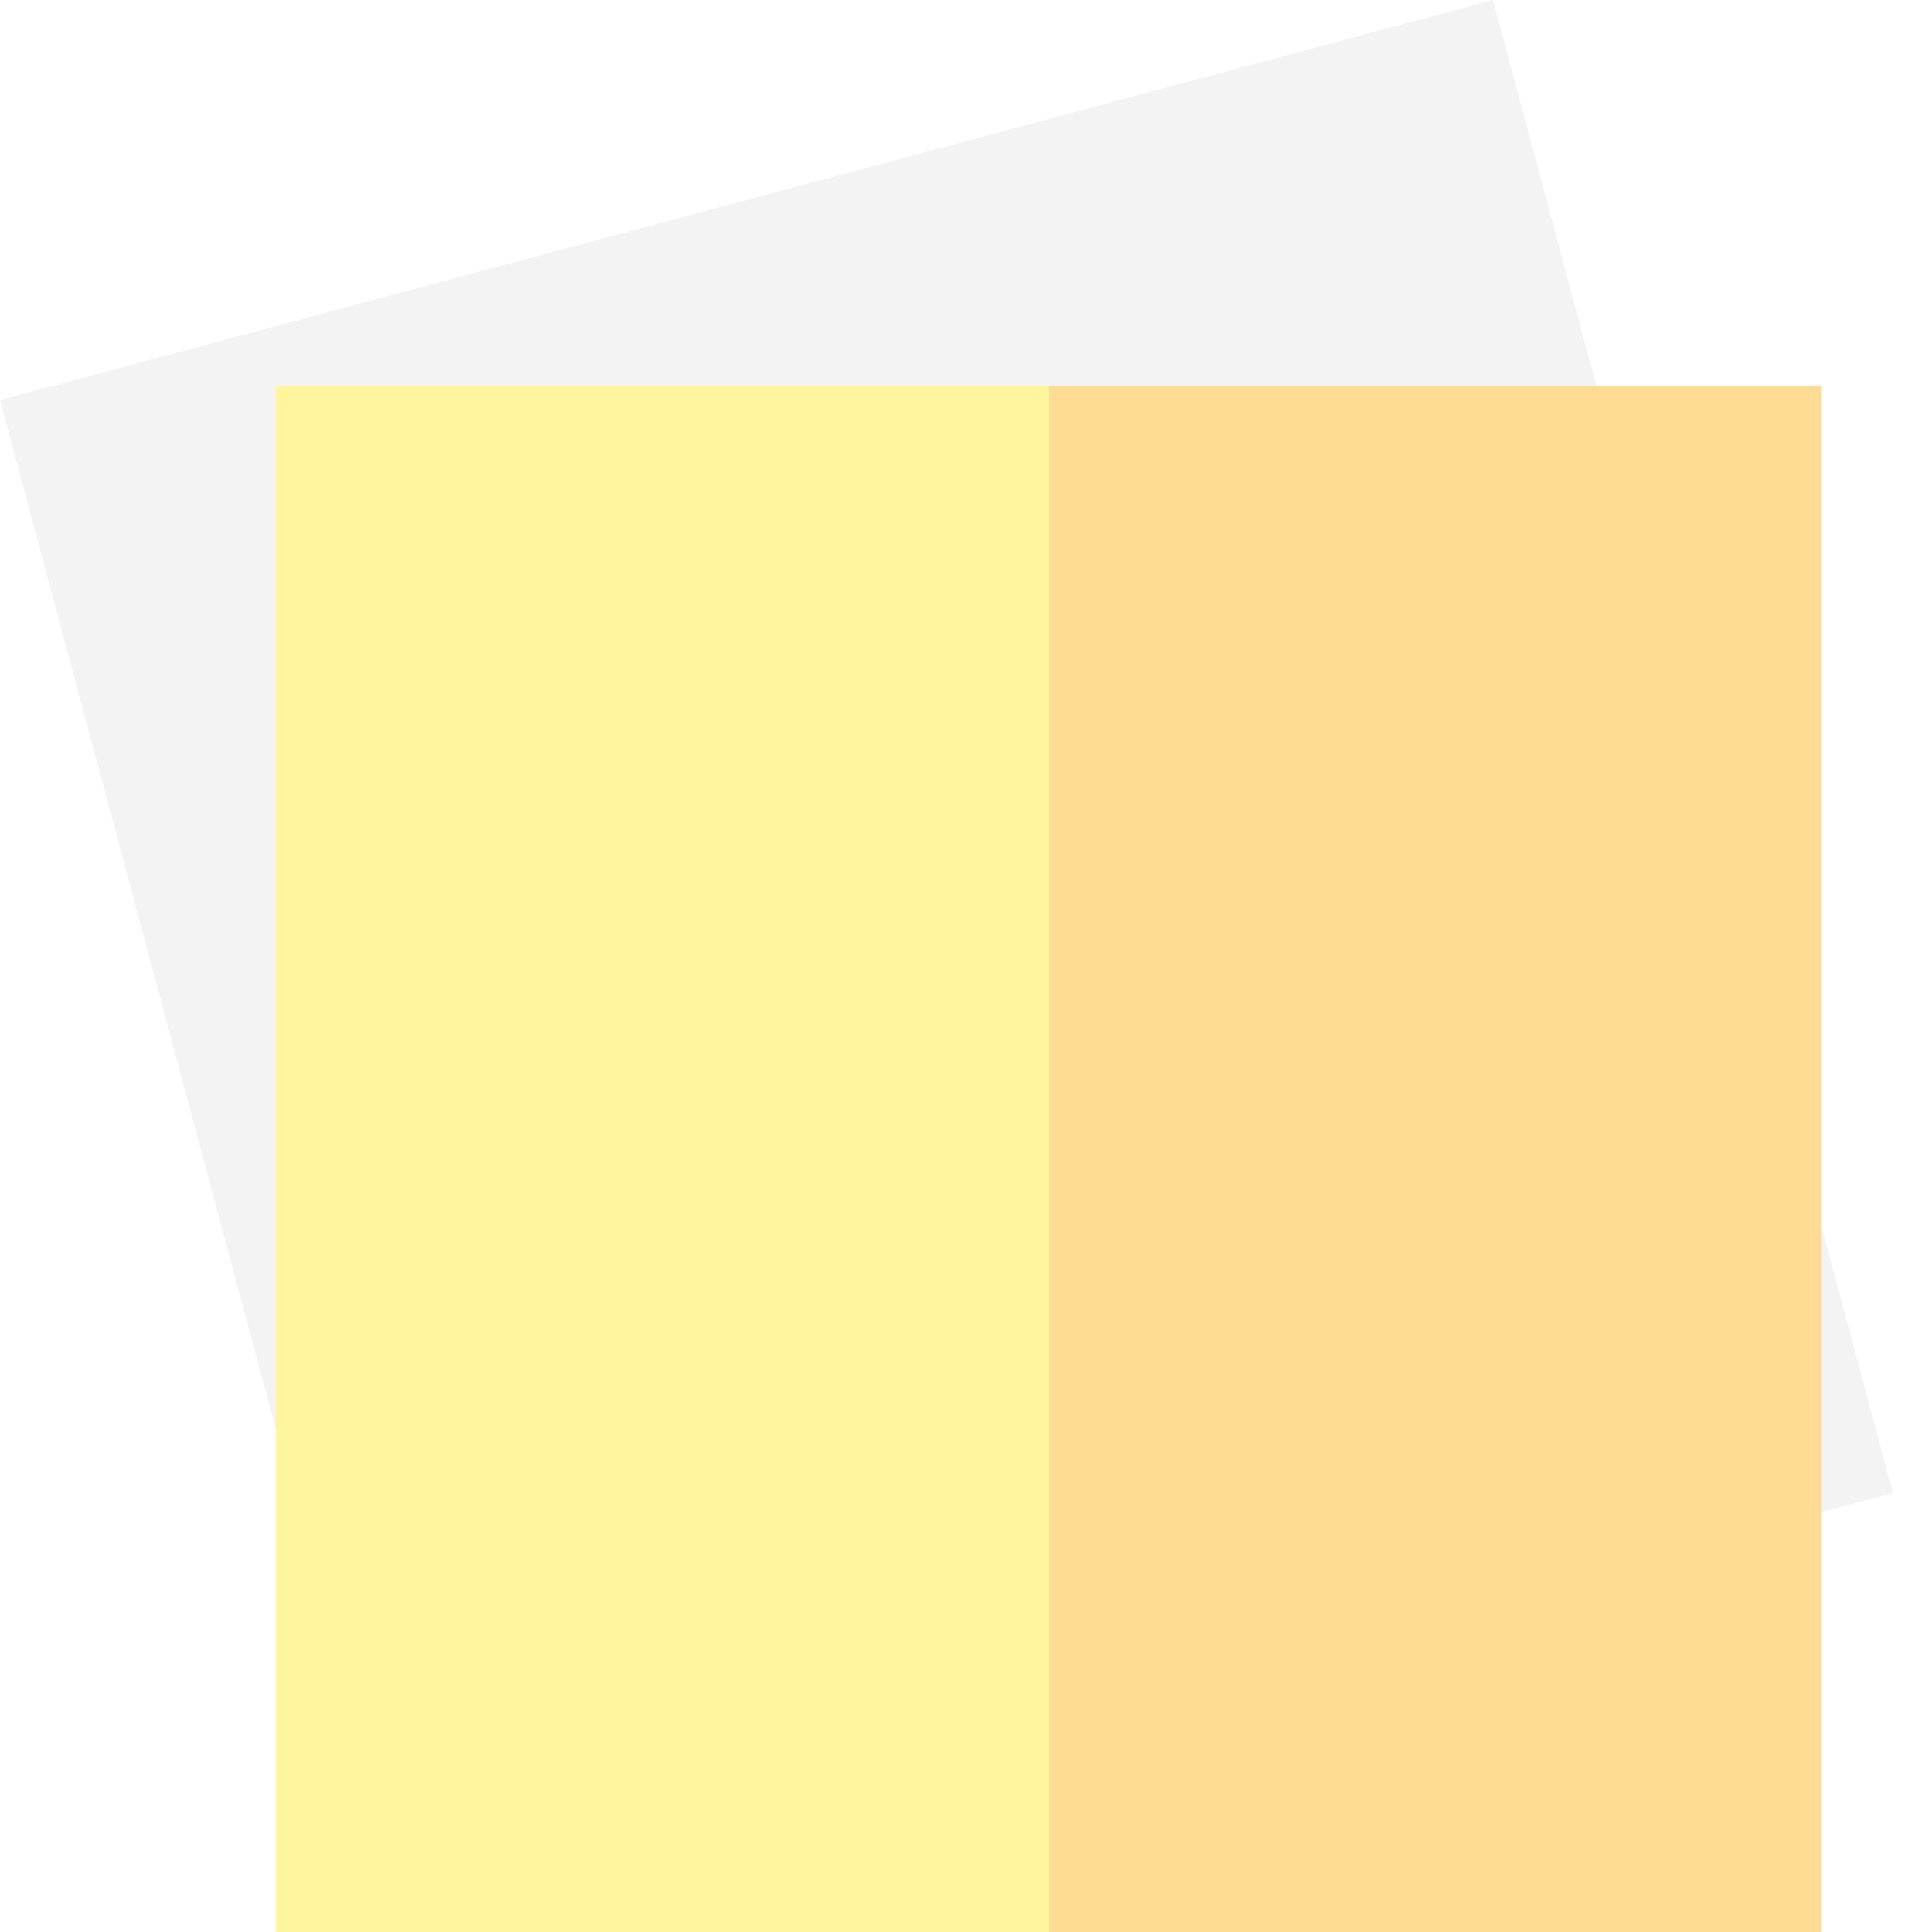
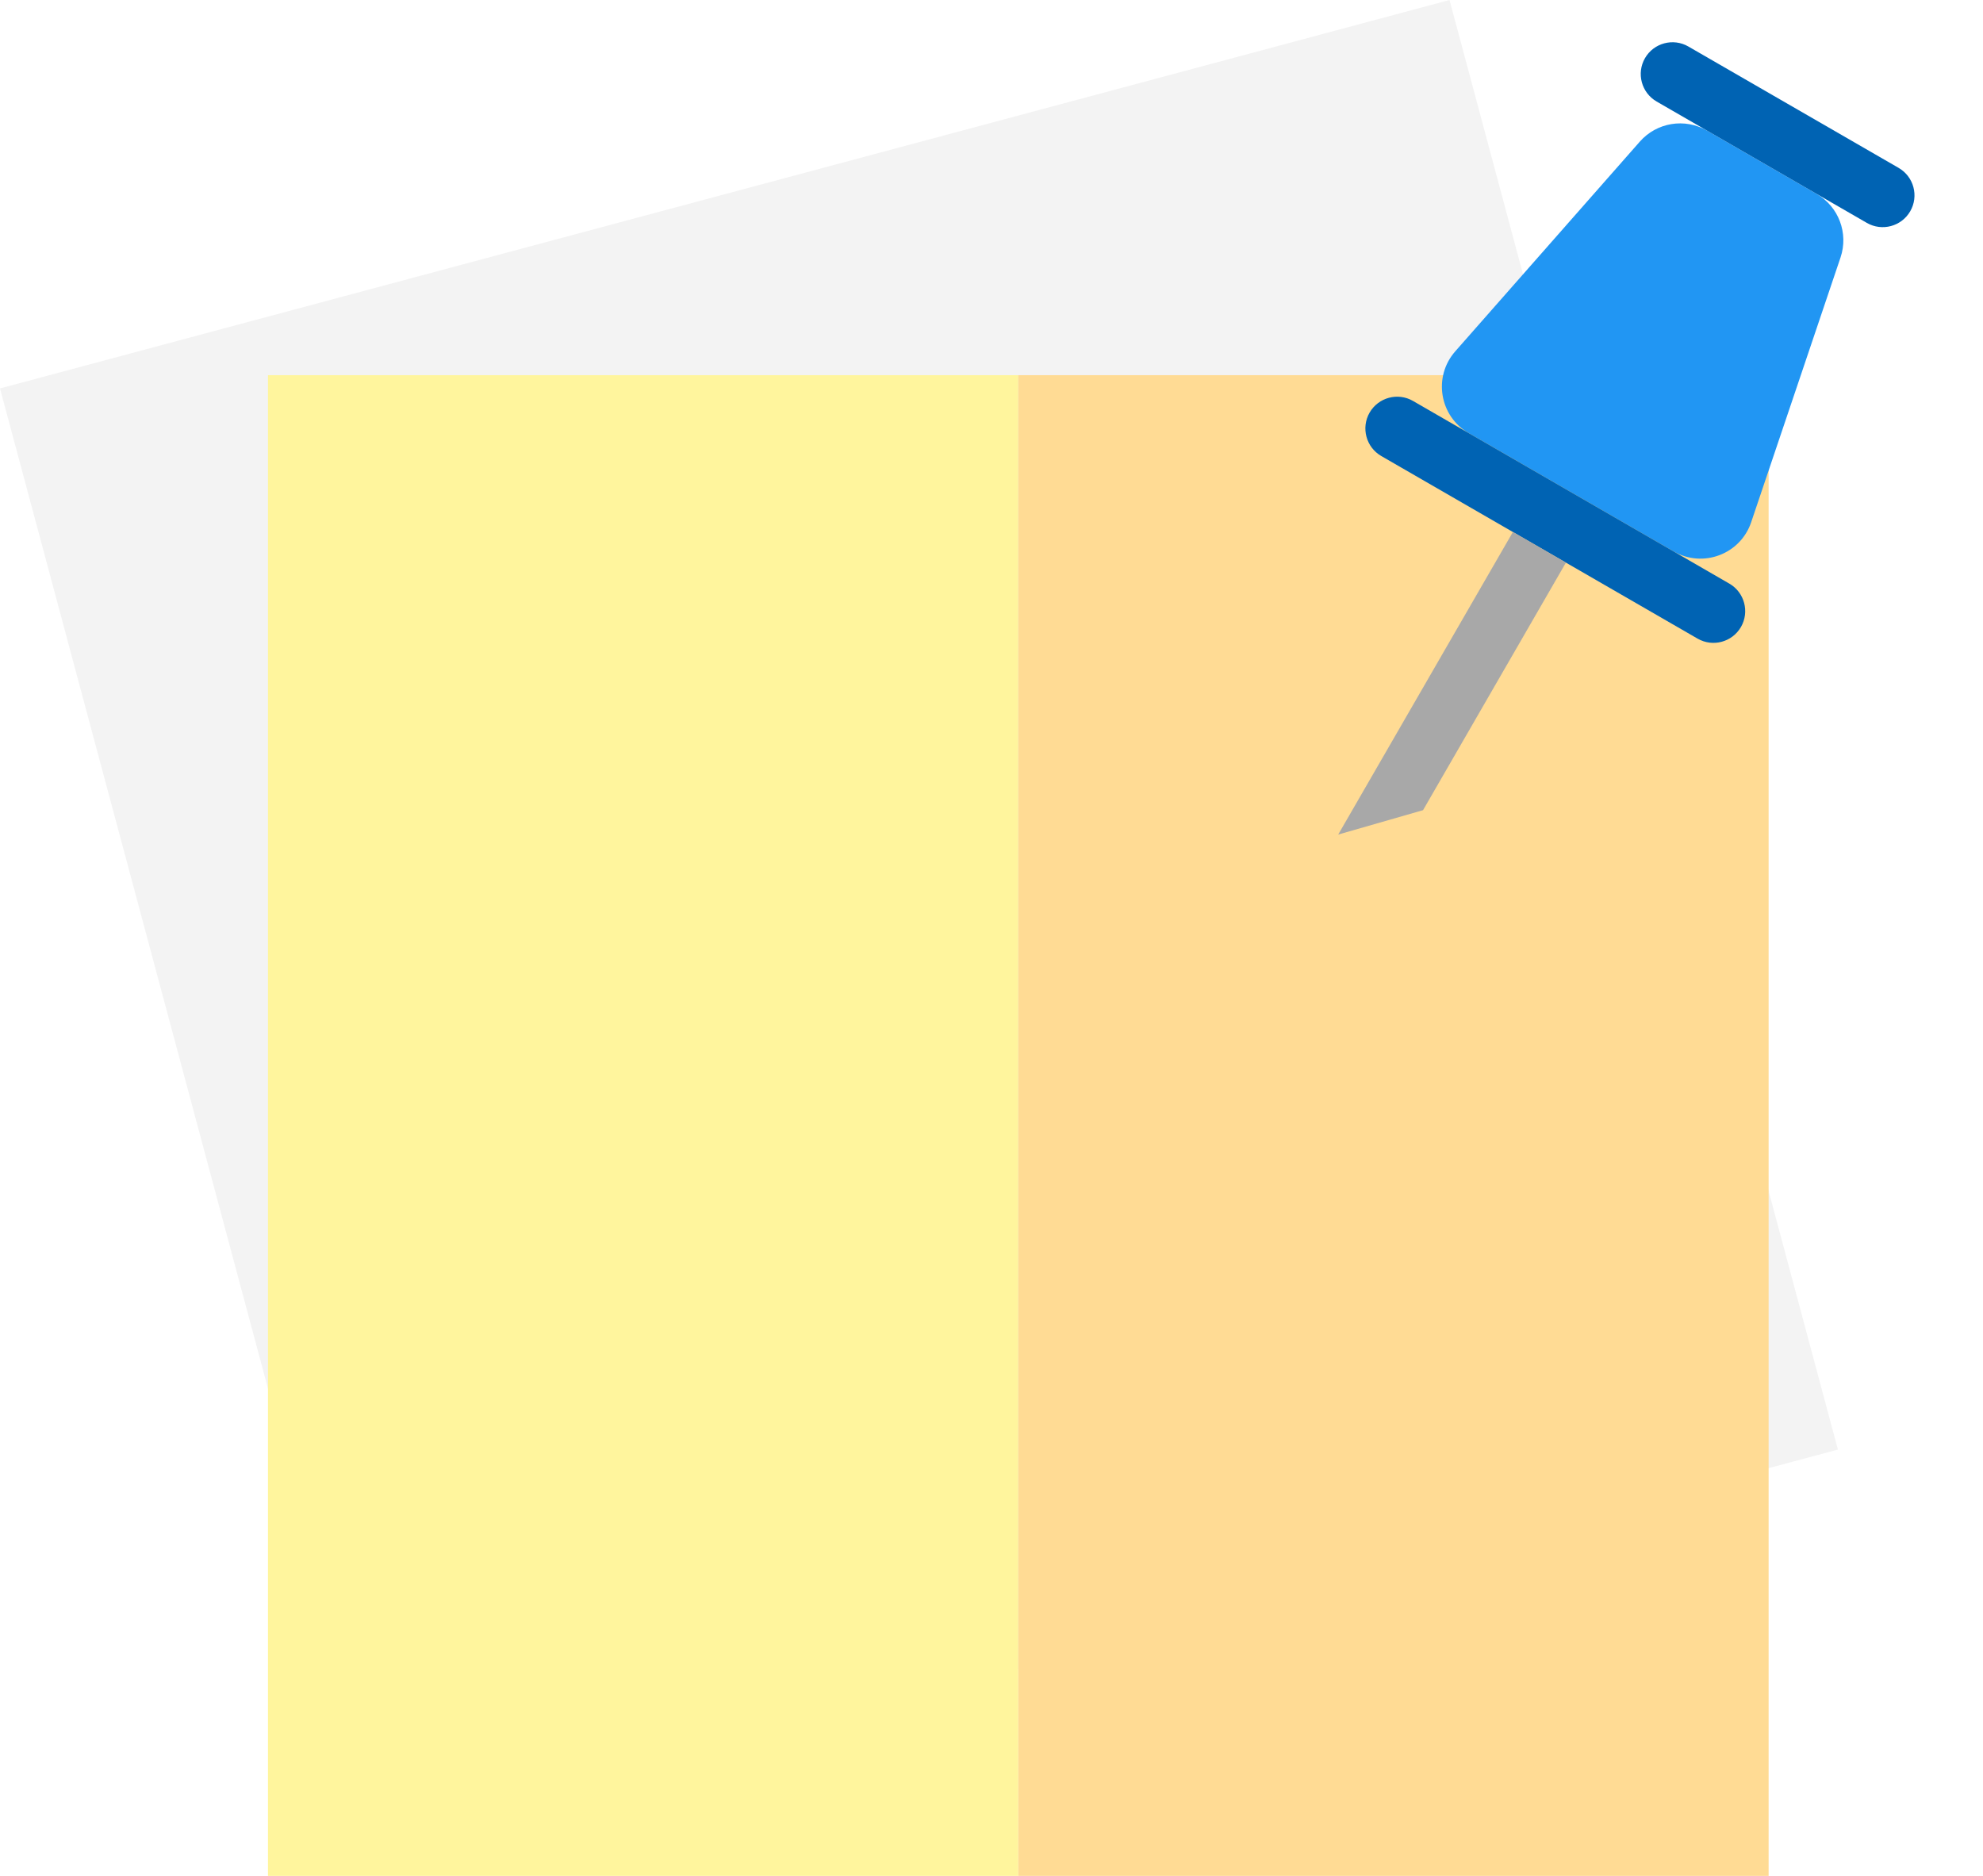
- <svg xmlns="http://www.w3.org/2000/svg" width="35" height="35" viewBox="0 0 35 35" fill="none">
+ <svg xmlns="http://www.w3.org/2000/svg" width="37" height="35" viewBox="0 0 37 35" fill="none">
  <rect y="7.247" width="28" height="28" transform="rotate(-15 0 7.24693)" fill="#F3F3F3" />
  <rect x="5" y="7" width="14" height="28" fill="#FFF59D" />
  <rect x="19" y="7" width="14" height="28" fill="#FFDB94" />
+   <path d="M30.598 2.641C30.913 2.284 31.436 2.198 31.849 2.436L33.894 3.617C34.307 3.855 34.494 4.351 34.342 4.803L32.675 9.742C32.474 10.341 31.775 10.604 31.228 10.289L27.404 8.081C26.857 7.765 26.736 7.028 27.154 6.554L30.598 2.641Z" fill="#2196F3" />
+   <path d="M30.693 1.085C30.857 0.801 31.22 0.704 31.503 0.868L35.425 3.132C35.709 3.296 35.806 3.658 35.642 3.942V3.942C35.478 4.225 35.116 4.322 34.833 4.159L30.91 1.894C30.627 1.73 30.53 1.368 30.693 1.085V1.085Z" fill="#0063B3" />
+   <path d="M25.555 7.698C25.719 7.415 26.082 7.317 26.365 7.481L32.267 10.889C32.55 11.052 32.647 11.415 32.484 11.698V11.698C32.32 11.981 31.958 12.079 31.674 11.915L25.772 8.508C25.489 8.344 25.392 7.981 25.555 7.698V7.698Z" fill="#0063B3" />
+   <path d="M29.218 10.497L26.552 15.116L24.969 15.571L28.229 9.925L29.218 10.497Z" fill="#A8A8A8" />
</svg>
